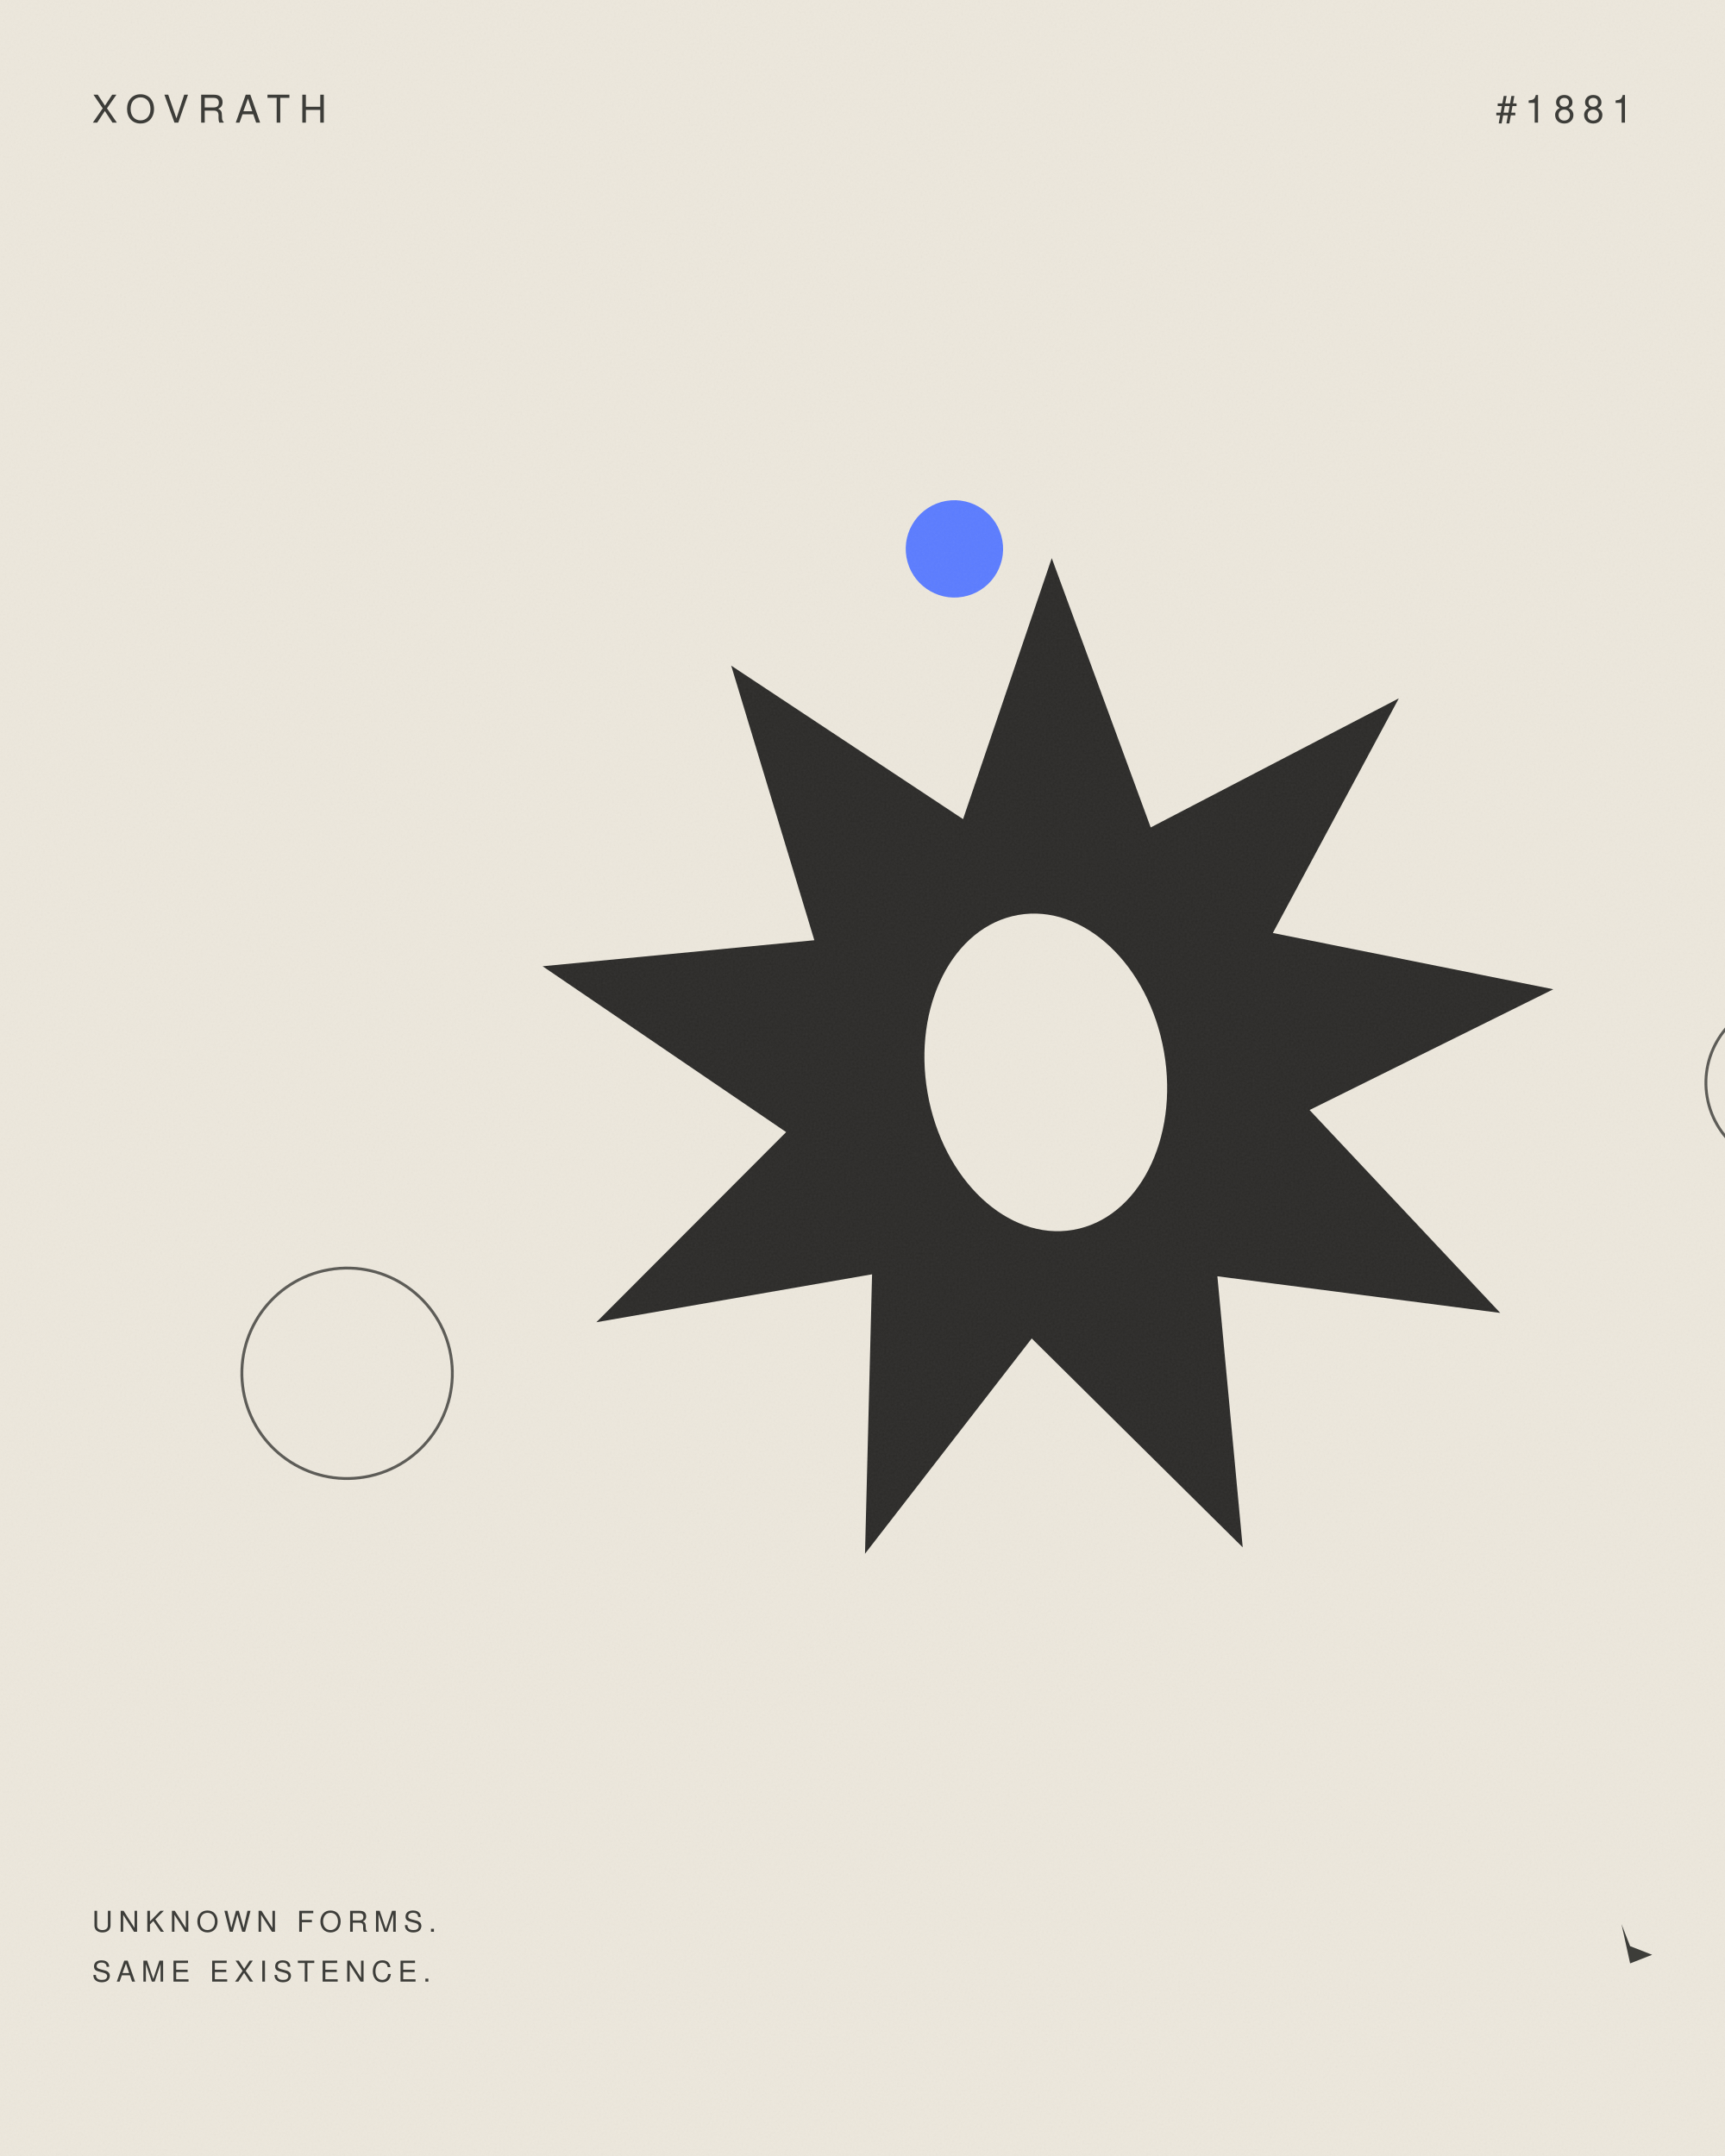
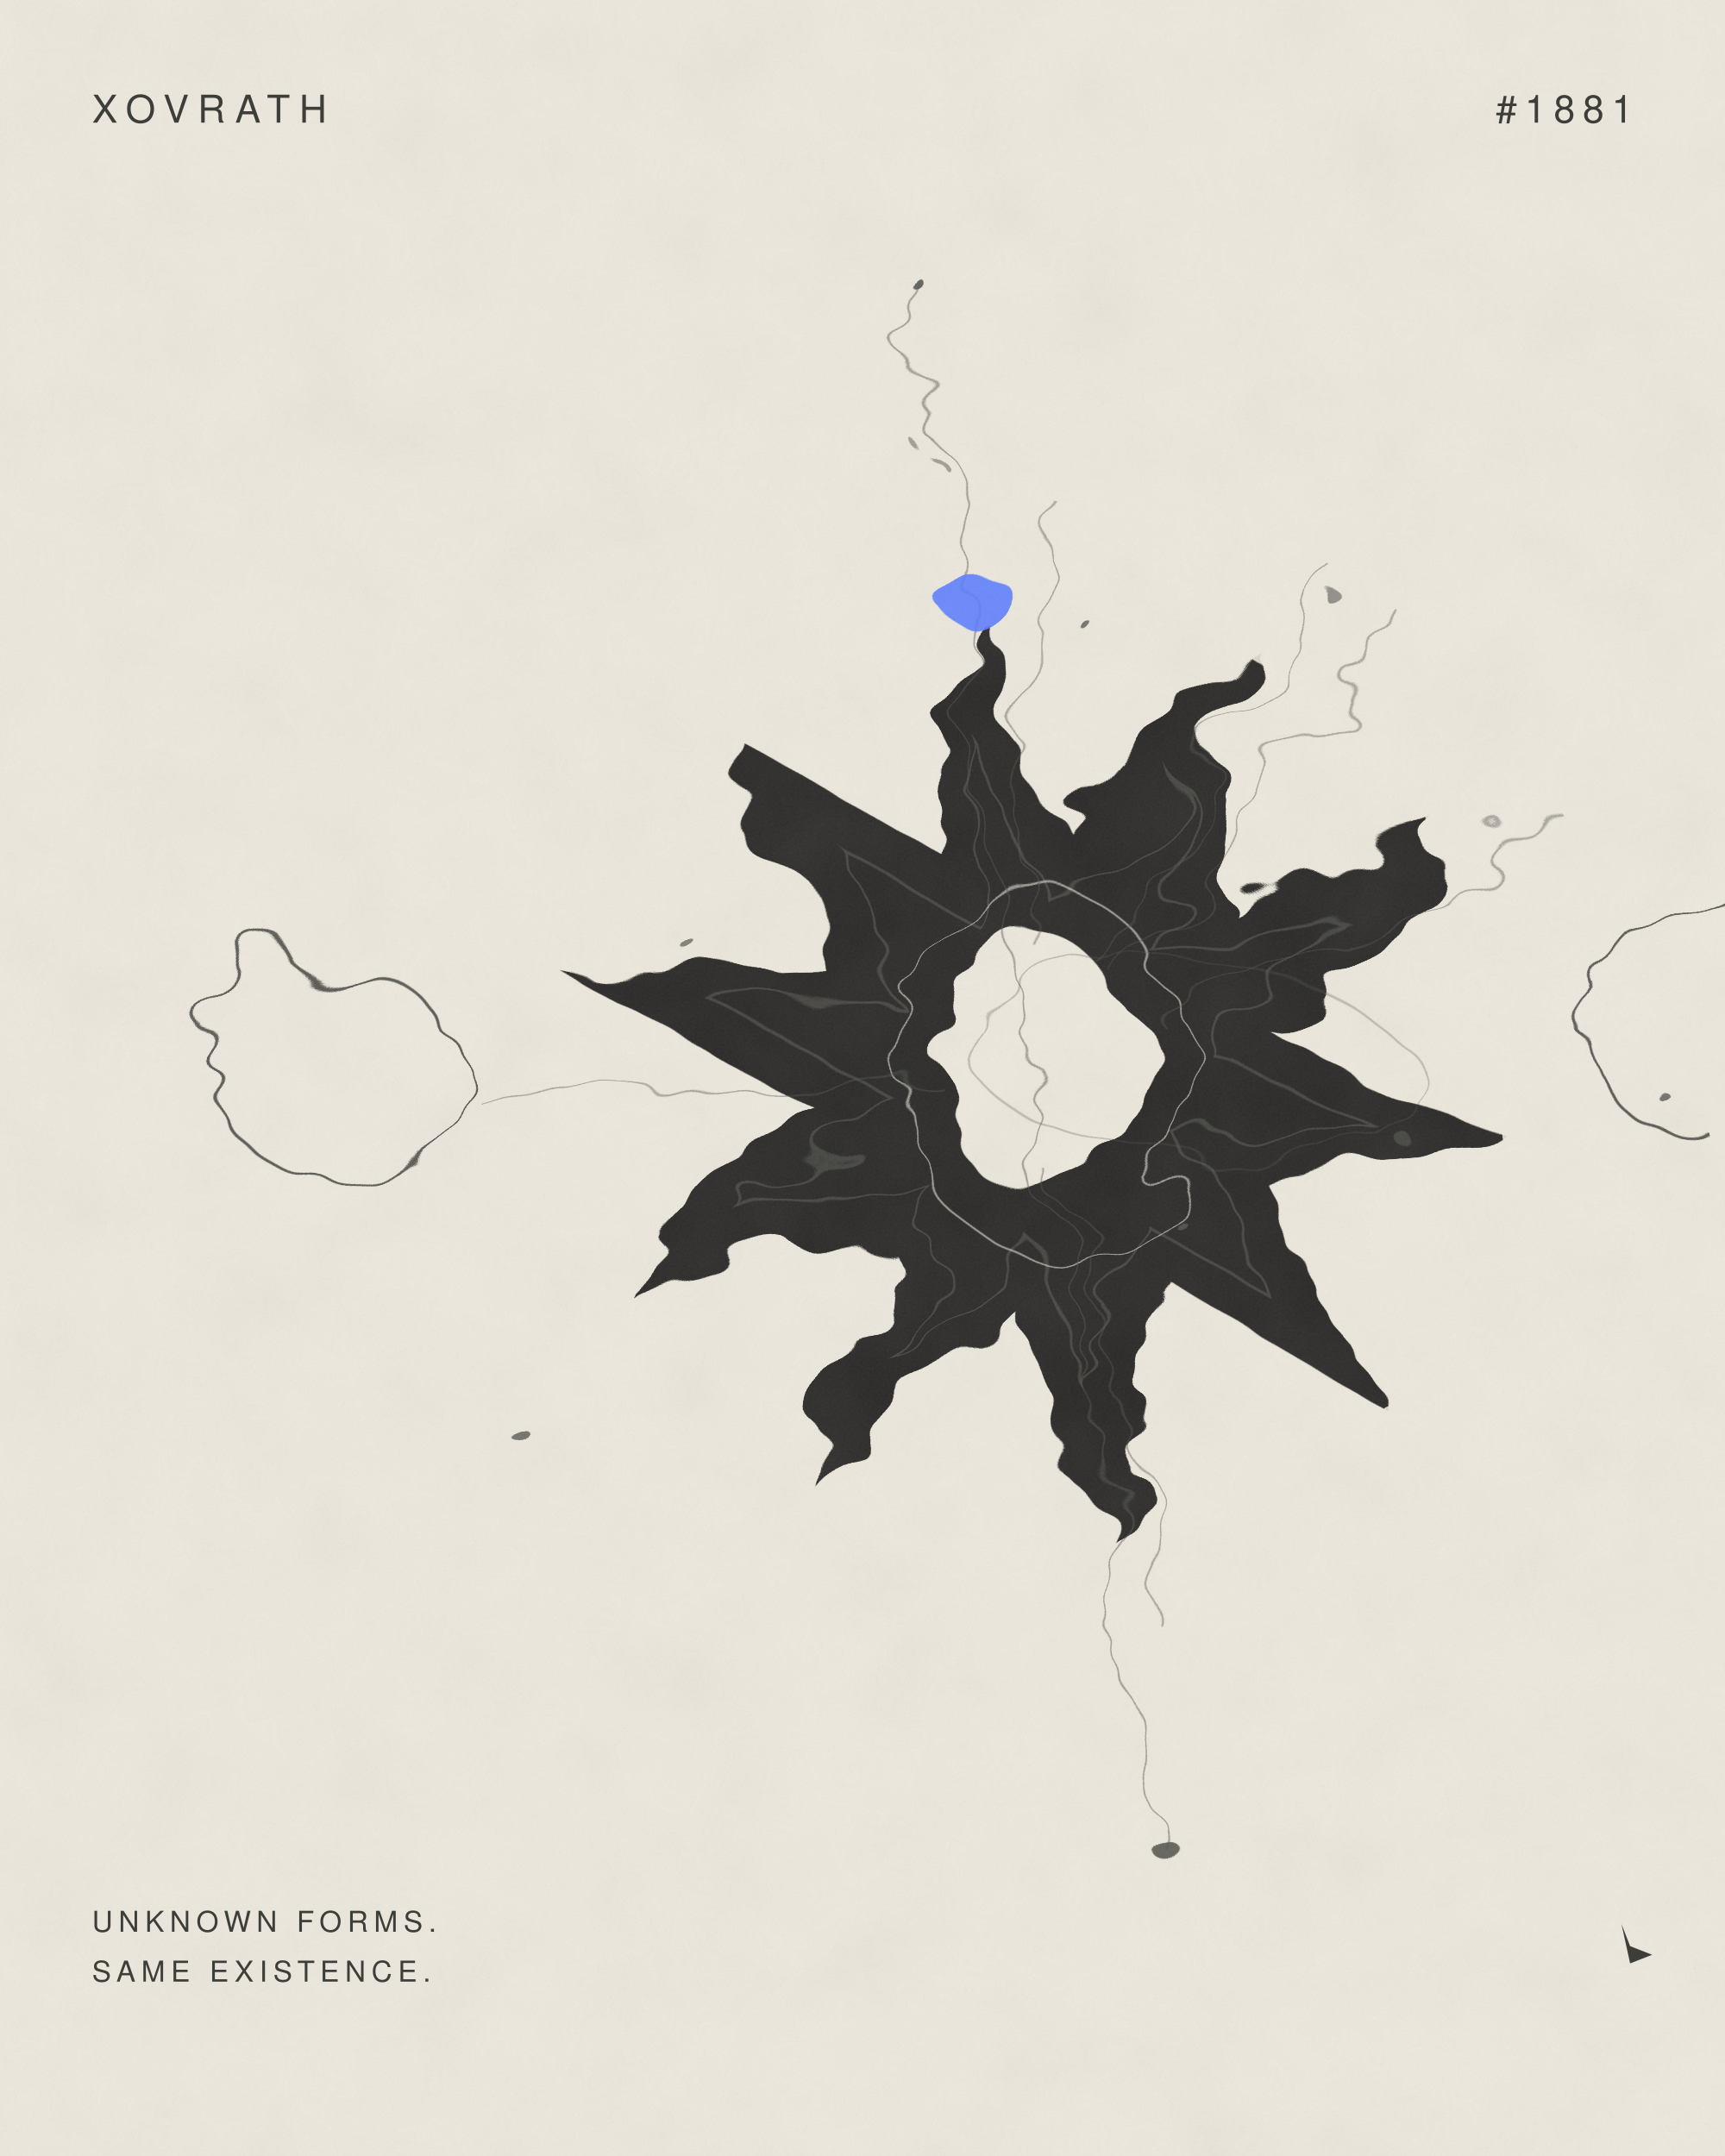
<svg xmlns="http://www.w3.org/2000/svg" viewBox="0 0 900 1125" width="900" height="1125">
+   <defs>
+     <filter id="warp" x="-20%" y="-20%" width="140%" height="140%">
+       <feTurbulence type="fractalNoise" baseFrequency="0.012 0.02" numOctaves="3" seed="38" result="n" />
+       <feDisplacementMap in="SourceGraphic" in2="n" scale="55" />
+     </filter>
+     <filter id="g">
+       <feTurbulence type="fractalNoise" baseFrequency="0.9" numOctaves="2" stitchTiles="stitch" />
+       <feColorMatrix type="saturate" values="0" />
+     </filter>
+     <filter id="g2">
+       <feTurbulence type="fractalNoise" baseFrequency="0.02" numOctaves="4" seed="3" stitchTiles="stitch" />
+       <feColorMatrix type="saturate" values="0" />
+     </filter>
+   </defs>
  <rect width="900" height="1125" fill="#ece7dc" />
  <g transform="rotate(-9.9 450 545)">
-     <polygon points="810,578.6 673.9,618.8 753.7,740.2 611.6,696 600.3,837.6 510.6,711.3 405.6,807 434.3,664 288.3,663.9 402.9,583.2 292.6,476.1 434.6,487.1 416.5,338.5 521.9,438.2 590.9,312 617.6,459.3 756.7,415.2 670.9,524.5" fill="#1c1c1a" fill-opacity="0.92" />
-     <ellipse cx="541.7" cy="575.8" rx="62.6" ry="83.4" fill="#ece7dc" />
-     <circle cx="155.6" cy="667.8" r="54.9" fill="none" stroke="#1c1c1a" stroke-width="1.5" opacity="0.7" />
-     <circle cx="923" cy="647.9" r="43.6" fill="none" stroke="#1c1c1a" stroke-width="1.5" opacity="0.7" />
-     <circle cx="541.7" cy="298.5" r="25.4" fill="#5b7cff" />
+     <g filter="url(#warp)">
+       <polygon points="543.9,327.7 576.9,455.7 681,370.5 642.8,502 774.6,490.2 666.8,581.1 777.2,654.1 642.4,650.2 685.1,778.3 585.7,693 535.2,823.8 503.7,695 389.6,771.8 438.6,646.7 305.1,650.5 416.7,570.2 309.6,488.1 438.7,504.6 405.3,368.5 508.5,455.1" fill="#1c1c1a" fill-opacity="0.93" />
+       <polygon points="543.2,407.1 565.6,494.1 636.4,436.2 610.5,525.6 700.1,517.6 626.8,579.4 701.8,629 610.2,626.4 639.2,713.5 571.6,655.5 537.3,744.4 515.9,656.9 438.3,709.1 471.6,624 380.8,626.6 456.7,572 383.9,516.2 471.7,527.4 449,434.8 519.1,493.7" fill="none" stroke="#555550" stroke-width="1.5" opacity="0.65" />
+       <ellipse cx="541.7" cy="575.8" rx="52.6" ry="72.6" fill="#ece7dc" />
+       <ellipse cx="541.7" cy="575.8" rx="77.6" ry="97.6" fill="none" stroke="#ece7dc" stroke-width="1" opacity="0.6" />
+       <line x1="479.7" y1="567.2" x2="241.5" y2="534" stroke="#555550" stroke-width="1" opacity="0.45" />
+       <line x1="588.3" y1="533.9" x2="767.1" y2="373.1" stroke="#555550" stroke-width="1" opacity="0.45" />
+       <line x1="581.8" y1="527.7" x2="735.7" y2="342.9" stroke="#555550" stroke-width="1" opacity="0.45" />
+       <line x1="545.3" y1="638.3" x2="559.1" y2="878.4" stroke="#555550" stroke-width="1" opacity="0.45" />
+       <line x1="552.1" y1="514.1" x2="592" y2="276.9" stroke="#555550" stroke-width="1" opacity="0.45" />
+       <line x1="601.9" y1="558.5" x2="833.1" y2="492.2" stroke="#555550" stroke-width="1" opacity="0.45" />
+       <circle cx="174.7" cy="510.3" r="58.3" fill="none" stroke="#1c1c1a" stroke-width="1.5" opacity="0.7" />
+       <circle cx="889.5" cy="608.4" r="65.9" fill="none" stroke="#1c1c1a" stroke-width="1.5" opacity="0.7" />
+       <circle cx="543.9" cy="327.7" r="5.4" fill="#ece7dc" opacity="0.9" />
+       <circle cx="681" cy="370.5" r="5.3" fill="#ece7dc" opacity="0.9" />
+       <circle cx="774.6" cy="490.2" r="3" fill="#ece7dc" opacity="0.9" />
+       <circle cx="777.2" cy="654.1" r="4.2" fill="#ece7dc" opacity="0.9" />
+       <circle cx="685.1" cy="778.3" r="4.6" fill="#ece7dc" opacity="0.9" />
+       <line x1="537.5" y1="150" x2="537.5" y2="990" stroke="#555550" stroke-width="1" opacity="0.5" />
+       <circle cx="537.5" cy="150" r="3.2" fill="#555550" opacity="0.9" />
+       <circle cx="537.5" cy="990" r="5.8" fill="#555550" opacity="0.9" />
+       <circle cx="589.5" cy="658.7" r="2.7" fill="#555550" opacity="0.8" />
+       <circle cx="716.7" cy="639.2" r="3.7" fill="#555550" opacity="0.6" />
+       <circle cx="737.7" cy="362.8" r="3.8" fill="#555550" opacity="0.6" />
+       <circle cx="528.2" cy="238.7" r="1.7" fill="#555550" opacity="0.5" />
+       <circle cx="241.1" cy="717.1" r="4" fill="#555550" opacity="0.8" />
+       <circle cx="374.4" cy="482.5" r="3.4" fill="#555550" opacity="0.7" />
+       <circle cx="541.7" cy="320.2" r="15.6" fill="#5b7cff" fill-opacity="0.9" />
+       <circle cx="601.8" cy="348.7" r="2.7" fill="#555550" opacity="0.8" />
+       <ellipse cx="615.8" cy="582.9" rx="112.6" ry="52.1" fill="none" stroke="#555550" stroke-width="1.2" opacity="0.3" transform="rotate(14.4 615.8 582.9)" />
+       <circle cx="855.6" cy="642.2" r="2.7" fill="#555550" opacity="0.8" />
+     </g>
  </g>
-   <filter id="g">
-     <feTurbulence type="fractalNoise" baseFrequency="0.9" numOctaves="2" stitchTiles="stitch" />
-     <feColorMatrix type="saturate" values="0" />
-   </filter>
-   <rect width="900" height="1125" filter="url(#g)" opacity="0.06" />
+   <rect width="900" height="1125" filter="url(#g)" opacity="0.07" />
+   <rect width="900" height="1125" filter="url(#g2)" opacity="0.06" />
  <text x="48" y="64" font-family="Helvetica, Arial, sans-serif" font-size="20" letter-spacing="5" fill="#3d3d39">XOVRATH</text>
  <text x="852" y="64" text-anchor="end" font-family="Helvetica, Arial, sans-serif" font-size="20" letter-spacing="4" fill="#3d3d39">#1881</text>
  <text x="48" y="1008" font-family="Helvetica, Arial, sans-serif" font-size="15" letter-spacing="3" fill="#3d3d39">UNKNOWN FORMS.</text>
  <text x="48" y="1034" font-family="Helvetica, Arial, sans-serif" font-size="15" letter-spacing="3" fill="#3d3d39">SAME EXISTENCE.</text>
  <path d="M 846 1004 L 850.5 1015.5 L 862 1020 L 850.5 1024.5 Z" fill="#3d3d39" />
</svg>
